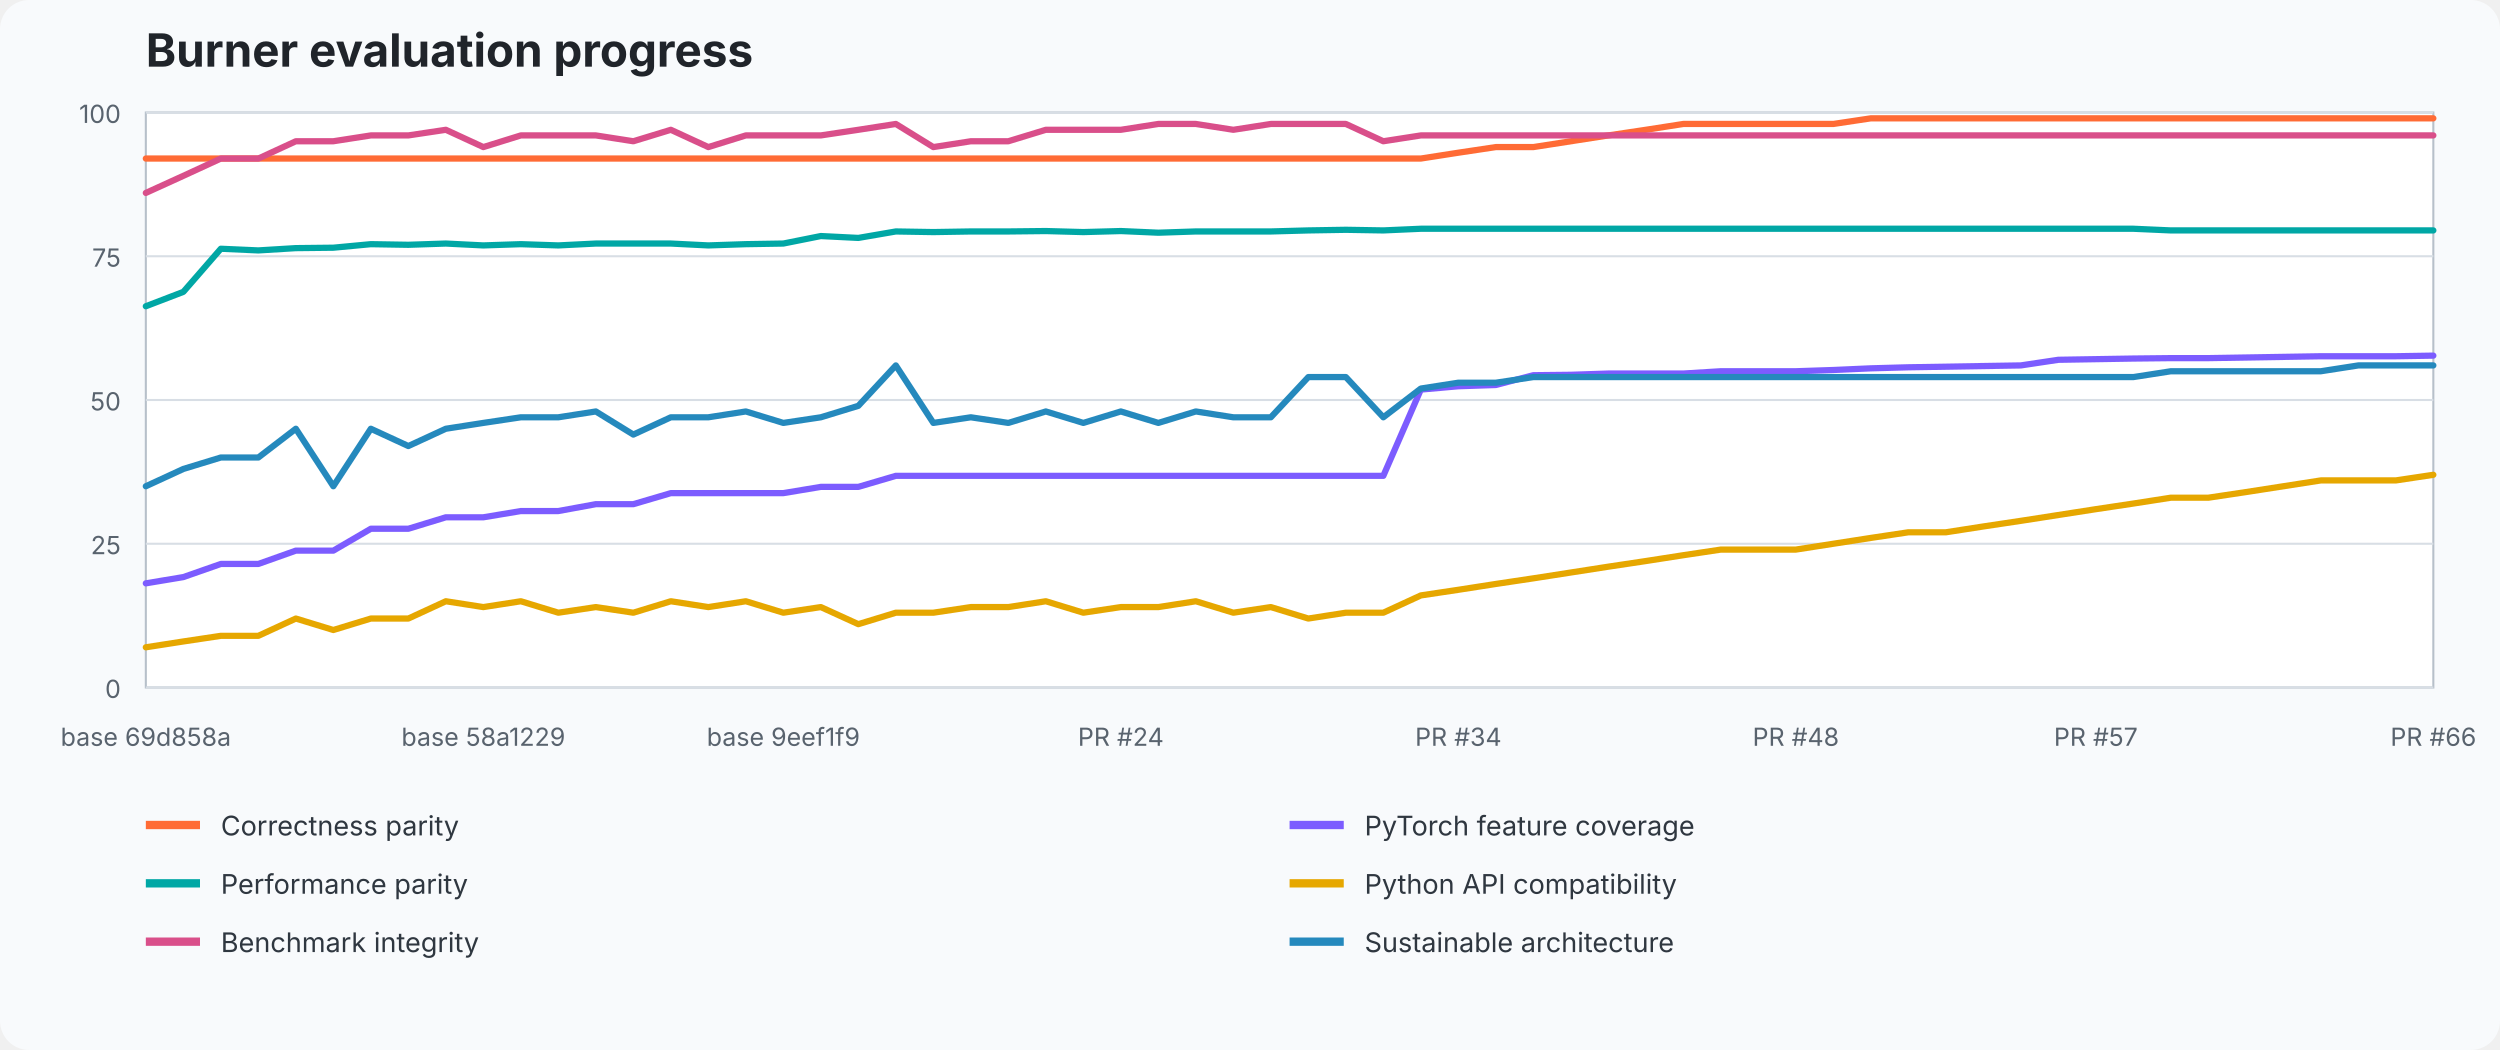
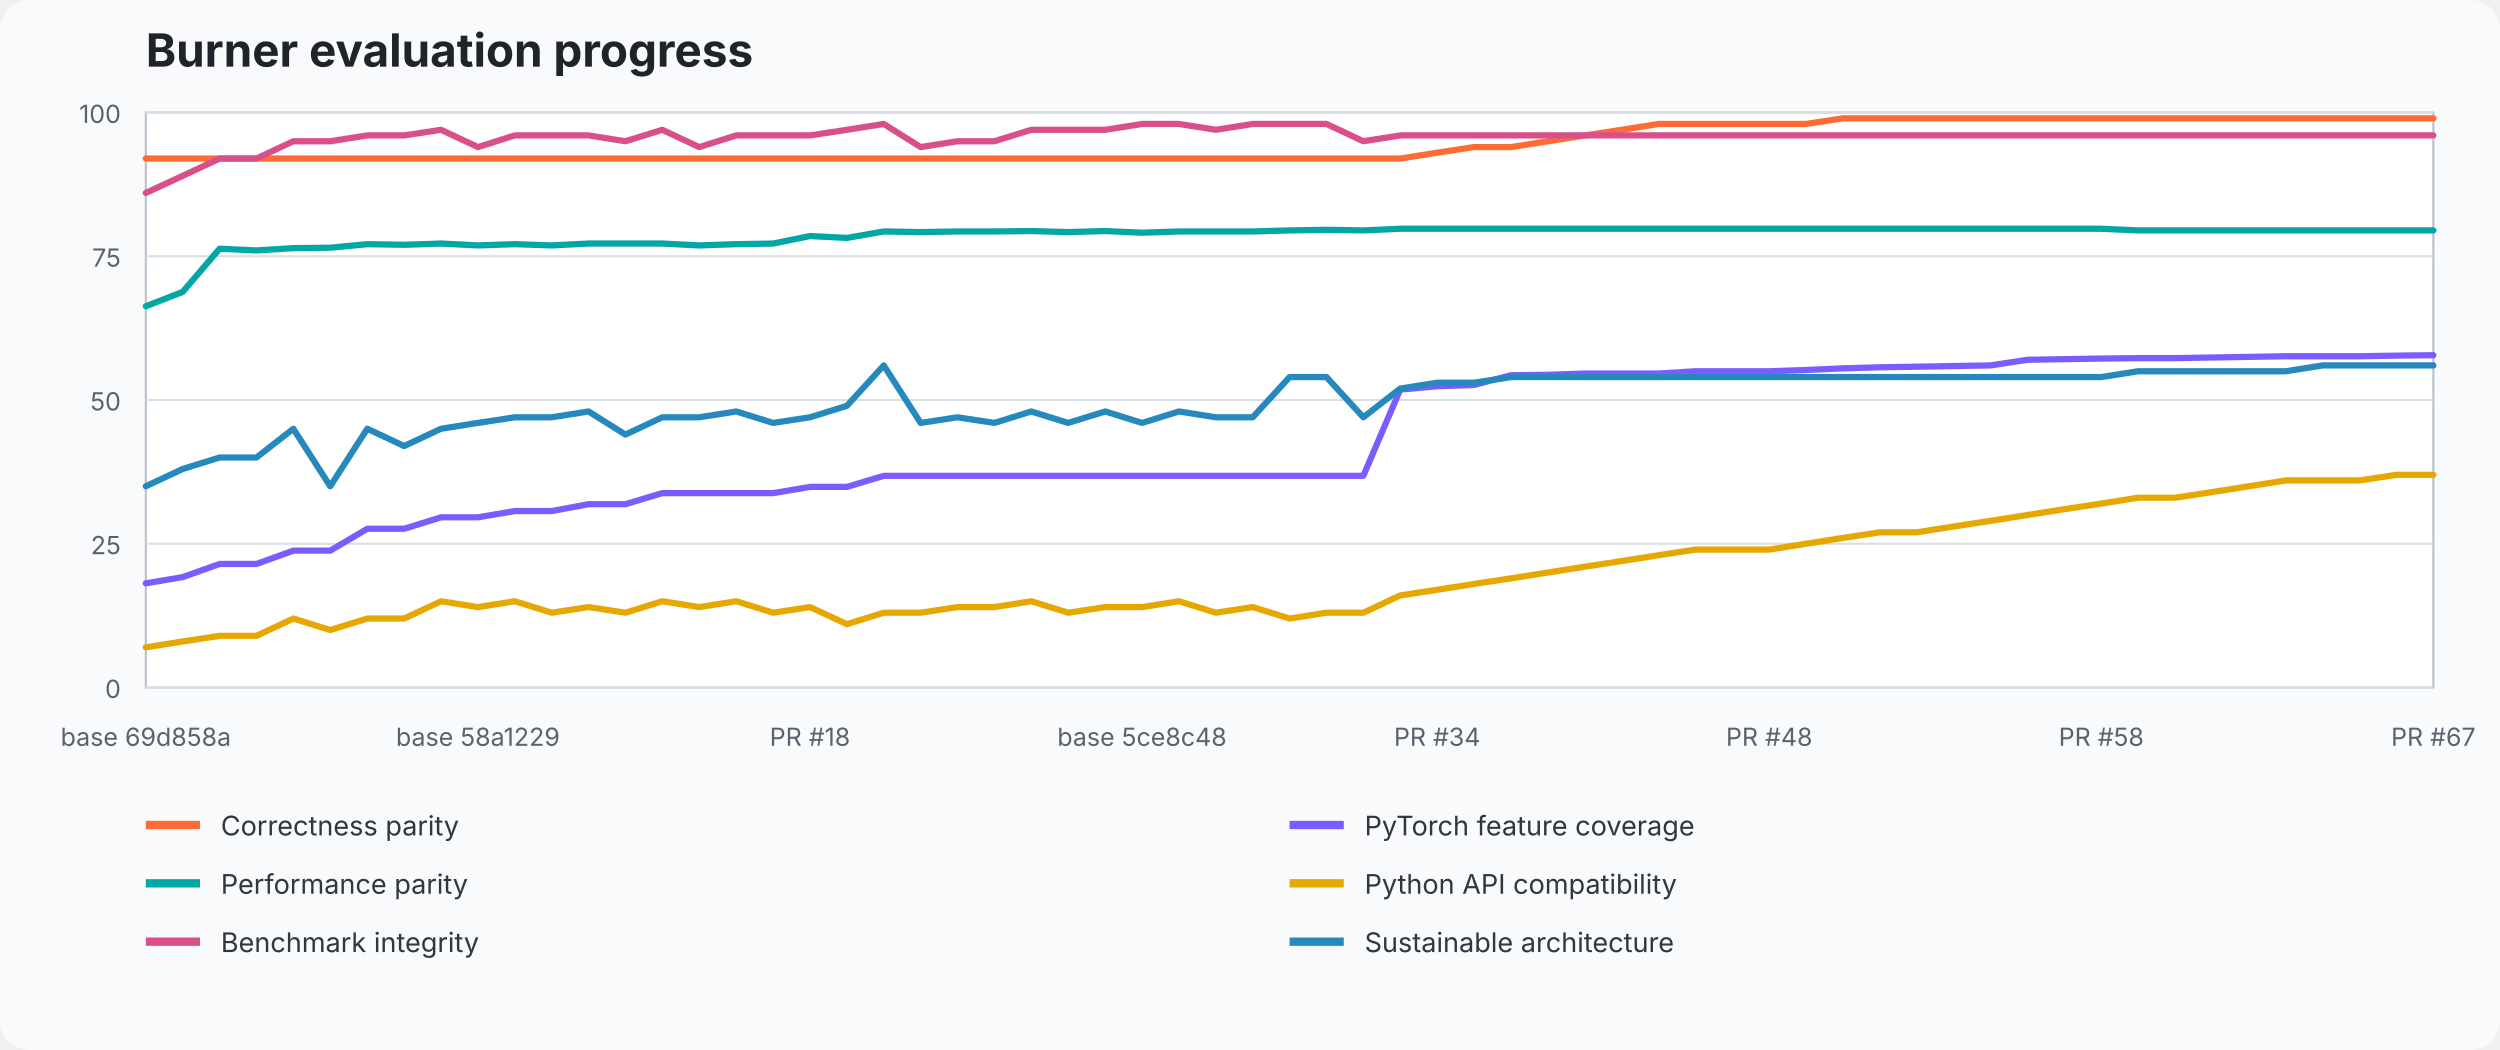
<svg xmlns="http://www.w3.org/2000/svg" width="1200" height="504" viewBox="0 0 1200 504" role="img" aria-labelledby="title desc">
  <style>text{font-family:ui-sans-serif,system-ui,-apple-system,BlinkMacSystemFont,"Segoe UI",sans-serif}.title{font-size:22px;font-weight:700;fill:#20242a}.axis{font-size:12px;fill:#59636e}.legend{font-size:13px;fill:#2f3740}.grid{stroke:#d8dee5;stroke-width:1}.plot{fill:#fff;stroke:#b7c0ca}</style>
  <rect width="100%" height="100%" fill="#f8fafc" rx="14" />
  <text x="70" y="32" class="title">Burner evaluation progress</text>
  <rect x="70" y="54" width="1098" height="276" class="plot" />
  <line x1="70" y1="330" x2="1168" y2="330" class="grid" />
  <text x="58" y="335" text-anchor="end" class="axis">0</text>
  <line x1="70" y1="261" x2="1168" y2="261" class="grid" />
  <text x="58" y="266" text-anchor="end" class="axis">25</text>
  <line x1="70" y1="192" x2="1168" y2="192" class="grid" />
  <text x="58" y="197" text-anchor="end" class="axis">50</text>
  <line x1="70" y1="123" x2="1168" y2="123" class="grid" />
  <text x="58" y="128" text-anchor="end" class="axis">75</text>
  <line x1="70" y1="54" x2="1168" y2="54" class="grid" />
  <text x="58" y="59" text-anchor="end" class="axis">100</text>
-   <polyline points="70.0,76.1 88.0,76.1 106.0,76.1 124.0,76.1 142.0,76.1 160.0,76.1 178.0,76.1 196.0,76.1 214.0,76.1 232.0,76.1 250.0,76.1 268.0,76.1 286.0,76.1 304.0,76.1 322.0,76.1 340.0,76.1 358.0,76.1 376.0,76.1 394.0,76.1 412.0,76.1 430.0,76.1 448.0,76.1 466.0,76.1 484.0,76.1 502.0,76.1 520.0,76.1 538.0,76.1 556.0,76.1 574.0,76.1 592.0,76.1 610.0,76.1 628.0,76.1 646.0,76.1 664.0,76.1 682.0,76.1 700.0,73.3 718.0,70.6 736.0,70.6 754.0,67.8 772.0,65.0 790.0,62.3 808.0,59.5 826.0,59.5 844.0,59.5 862.0,59.5 880.0,59.5 898.0,56.8 916.0,56.8 934.0,56.8 952.0,56.8 970.0,56.8 988.0,56.8 1006.0,56.8 1024.0,56.8 1042.0,56.8 1060.0,56.8 1078.0,56.8 1096.0,56.8 1114.0,56.8 1132.0,56.8 1150.0,56.8 1168.0,56.8" fill="none" stroke="#ff6b35" stroke-width="3" stroke-linejoin="round" stroke-linecap="round" />
-   <polyline points="70.0,280.0 88.0,277.0 106.0,270.7 124.0,270.7 142.0,264.3 160.0,264.3 178.0,253.8 196.0,253.8 214.0,248.3 232.0,248.3 250.0,245.3 268.0,245.3 286.0,242.0 304.0,242.0 322.0,236.7 340.0,236.7 358.0,236.7 376.0,236.7 394.0,233.7 412.0,233.7 430.0,228.4 448.0,228.4 466.0,228.4 484.0,228.4 502.0,228.4 520.0,228.4 538.0,228.4 556.0,228.4 574.0,228.4 592.0,228.4 610.0,228.4 628.0,228.4 646.0,228.4 664.0,228.4 682.0,187.0 700.0,185.4 718.0,184.8 736.0,180.1 754.0,179.9 772.0,179.3 790.0,179.3 808.0,179.3 826.0,178.2 844.0,178.2 862.0,178.2 880.0,177.6 898.0,176.8 916.0,176.3 934.0,176.0 952.0,175.7 970.0,175.4 988.0,172.7 1006.0,172.4 1024.0,172.1 1042.0,171.9 1060.0,171.9 1078.0,171.6 1096.0,171.3 1114.0,171.0 1132.0,171.0 1150.0,171.0 1168.0,170.7" fill="none" stroke="#7c5cff" stroke-width="3" stroke-linejoin="round" stroke-linecap="round" />
-   <polyline points="70.0,147.0 88.0,140.1 106.0,119.4 124.0,120.2 142.0,119.1 160.0,118.9 178.0,117.2 196.0,117.5 214.0,116.9 232.0,117.8 250.0,117.2 268.0,117.8 286.0,116.9 304.0,116.9 322.0,116.9 340.0,117.8 358.0,117.2 376.0,116.9 394.0,113.3 412.0,114.2 430.0,111.1 448.0,111.4 466.0,111.1 484.0,111.1 502.0,110.9 520.0,111.4 538.0,110.9 556.0,111.7 574.0,111.1 592.0,111.1 610.0,111.1 628.0,110.6 646.0,110.3 664.0,110.6 682.0,109.8 700.0,109.8 718.0,109.8 736.0,109.8 754.0,109.8 772.0,109.8 790.0,109.8 808.0,109.8 826.0,109.8 844.0,109.8 862.0,109.8 880.0,109.8 898.0,109.8 916.0,109.8 934.0,109.8 952.0,109.8 970.0,109.8 988.0,109.8 1006.0,109.8 1024.0,109.8 1042.0,110.6 1060.0,110.6 1078.0,110.6 1096.0,110.6 1114.0,110.6 1132.0,110.6 1150.0,110.6 1168.0,110.6" fill="none" stroke="#00a7a5" stroke-width="3" stroke-linejoin="round" stroke-linecap="round" />
-   <polyline points="70.0,310.7 88.0,307.9 106.0,305.2 124.0,305.2 142.0,296.9 160.0,302.4 178.0,296.9 196.0,296.9 214.0,288.6 232.0,291.4 250.0,288.6 268.0,294.1 286.0,291.4 304.0,294.1 322.0,288.6 340.0,291.4 358.0,288.6 376.0,294.1 394.0,291.4 412.0,299.6 430.0,294.1 448.0,294.1 466.0,291.4 484.0,291.4 502.0,288.6 520.0,294.1 538.0,291.4 556.0,291.4 574.0,288.6 592.0,294.1 610.0,291.4 628.0,296.9 646.0,294.1 664.0,294.1 682.0,285.8 700.0,283.1 718.0,280.3 736.0,277.6 754.0,274.8 772.0,272.0 790.0,269.3 808.0,266.5 826.0,263.8 844.0,263.8 862.0,263.8 880.0,261.0 898.0,258.2 916.0,255.5 934.0,255.5 952.0,252.7 970.0,250.0 988.0,247.2 1006.0,244.4 1024.0,241.7 1042.0,238.9 1060.0,238.9 1078.0,236.2 1096.0,233.4 1114.0,230.6 1132.0,230.6 1150.0,230.6 1168.0,227.9" fill="none" stroke="#e6a700" stroke-width="3" stroke-linejoin="round" stroke-linecap="round" />
-   <polyline points="70.0,92.6 88.0,84.4 106.0,76.1 124.0,76.1 142.0,67.8 160.0,67.8 178.0,65.0 196.0,65.0 214.0,62.3 232.0,70.6 250.0,65.0 268.0,65.0 286.0,65.0 304.0,67.8 322.0,62.3 340.0,70.6 358.0,65.0 376.0,65.0 394.0,65.0 412.0,62.3 430.0,59.5 448.0,70.6 466.0,67.8 484.0,67.8 502.0,62.3 520.0,62.3 538.0,62.3 556.0,59.5 574.0,59.5 592.0,62.3 610.0,59.5 628.0,59.5 646.0,59.5 664.0,67.8 682.0,65.0 700.0,65.0 718.0,65.0 736.0,65.0 754.0,65.0 772.0,65.0 790.0,65.0 808.0,65.0 826.0,65.0 844.0,65.0 862.0,65.0 880.0,65.0 898.0,65.0 916.0,65.0 934.0,65.0 952.0,65.0 970.0,65.0 988.0,65.0 1006.0,65.0 1024.0,65.0 1042.0,65.0 1060.0,65.0 1078.0,65.0 1096.0,65.0 1114.0,65.0 1132.0,65.0 1150.0,65.0 1168.0,65.0" fill="none" stroke="#d94f8a" stroke-width="3" stroke-linejoin="round" stroke-linecap="round" />
-   <polyline points="70.0,233.4 88.0,225.1 106.0,219.6 124.0,219.6 142.0,205.8 160.0,233.4 178.0,205.8 196.0,214.1 214.0,205.8 232.0,203.0 250.0,200.3 268.0,200.3 286.0,197.5 304.0,208.6 322.0,200.3 340.0,200.3 358.0,197.5 376.0,203.0 394.0,200.3 412.0,194.8 430.0,175.4 448.0,203.0 466.0,200.3 484.0,203.0 502.0,197.5 520.0,203.0 538.0,197.5 556.0,203.0 574.0,197.5 592.0,200.3 610.0,200.3 628.0,181.0 646.0,181.0 664.0,200.3 682.0,186.5 700.0,183.7 718.0,183.7 736.0,181.0 754.0,181.0 772.0,181.0 790.0,181.0 808.0,181.0 826.0,181.0 844.0,181.0 862.0,181.0 880.0,181.0 898.0,181.0 916.0,181.0 934.0,181.0 952.0,181.0 970.0,181.0 988.0,181.0 1006.0,181.0 1024.0,181.0 1042.0,178.2 1060.0,178.2 1078.0,178.2 1096.0,178.2 1114.0,178.2 1132.0,175.4 1150.0,175.4 1168.0,175.4" fill="none" stroke="#2589bd" stroke-width="3" stroke-linejoin="round" stroke-linecap="round" />
+   <polyline points="70.0,76.1 87.7,76.1 105.4,76.1 123.1,76.1 140.8,76.1 158.5,76.1 176.3,76.1 194.0,76.1 211.7,76.1 229.4,76.1 247.1,76.1 264.8,76.1 282.5,76.1 300.2,76.1 317.9,76.1 335.6,76.1 353.4,76.1 371.1,76.1 388.8,76.1 406.5,76.1 424.2,76.1 441.9,76.1 459.6,76.1 477.3,76.1 495.0,76.1 512.7,76.1 530.5,76.1 548.2,76.1 565.9,76.1 583.6,76.1 601.3,76.1 619.0,76.1 636.7,76.1 654.4,76.1 672.1,76.1 689.8,73.3 707.5,70.6 725.3,70.6 743.0,67.8 760.7,65.0 778.4,62.3 796.1,59.5 813.8,59.5 831.5,59.5 849.2,59.5 866.9,59.5 884.6,56.8 902.4,56.8 920.1,56.8 937.8,56.8 955.5,56.8 973.2,56.8 990.9,56.8 1008.6,56.8 1026.3,56.8 1044.0,56.8 1061.7,56.8 1079.5,56.8 1097.2,56.8 1114.9,56.8 1132.6,56.8 1150.3,56.8 1168.0,56.8" fill="none" stroke="#ff6b35" stroke-width="3" stroke-linejoin="round" stroke-linecap="round" />
+   <polyline points="70.0,280.0 87.7,277.0 105.4,270.7 123.1,270.7 140.8,264.3 158.5,264.3 176.3,253.8 194.0,253.8 211.7,248.3 229.4,248.3 247.1,245.3 264.8,245.3 282.5,242.0 300.2,242.0 317.9,236.7 335.6,236.7 353.4,236.7 371.1,236.7 388.8,233.7 406.5,233.7 424.2,228.4 441.9,228.4 459.6,228.4 477.3,228.4 495.0,228.4 512.7,228.4 530.5,228.4 548.2,228.4 565.9,228.4 583.6,228.4 601.3,228.4 619.0,228.4 636.7,228.4 654.4,228.4 672.1,187.0 689.8,185.4 707.5,184.8 725.3,180.1 743.0,179.9 760.7,179.3 778.4,179.3 796.1,179.3 813.8,178.2 831.5,178.2 849.2,178.2 866.9,177.6 884.6,176.8 902.4,176.3 920.1,176.0 937.8,175.7 955.5,175.4 973.2,172.7 990.9,172.4 1008.6,172.1 1026.3,171.9 1044.0,171.9 1061.7,171.6 1079.5,171.3 1097.2,171.0 1114.9,171.0 1132.6,171.0 1150.3,170.7 1168.0,170.5" fill="none" stroke="#7c5cff" stroke-width="3" stroke-linejoin="round" stroke-linecap="round" />
+   <polyline points="70.0,147.0 87.7,140.1 105.4,119.4 123.1,120.2 140.8,119.1 158.5,118.9 176.3,117.2 194.0,117.5 211.7,116.9 229.4,117.8 247.1,117.2 264.8,117.8 282.5,116.9 300.2,116.9 317.9,116.9 335.6,117.8 353.4,117.2 371.1,116.9 388.8,113.3 406.5,114.2 424.2,111.1 441.9,111.4 459.6,111.1 477.3,111.1 495.0,110.9 512.7,111.4 530.5,110.9 548.2,111.7 565.9,111.1 583.6,111.1 601.3,111.1 619.0,110.6 636.7,110.3 654.4,110.6 672.1,109.8 689.8,109.8 707.5,109.8 725.3,109.8 743.0,109.8 760.7,109.8 778.4,109.8 796.1,109.8 813.8,109.8 831.5,109.8 849.2,109.8 866.9,109.8 884.6,109.8 902.4,109.8 920.1,109.8 937.8,109.8 955.5,109.8 973.2,109.8 990.9,109.8 1008.6,109.8 1026.3,110.6 1044.0,110.6 1061.7,110.6 1079.5,110.6 1097.2,110.6 1114.9,110.6 1132.6,110.6 1150.3,110.6 1168.0,110.6" fill="none" stroke="#00a7a5" stroke-width="3" stroke-linejoin="round" stroke-linecap="round" />
+   <polyline points="70.0,310.7 87.7,307.9 105.4,305.2 123.1,305.2 140.8,296.9 158.5,302.4 176.3,296.9 194.0,296.9 211.7,288.6 229.4,291.4 247.1,288.6 264.8,294.1 282.5,291.4 300.2,294.1 317.9,288.6 335.6,291.4 353.4,288.6 371.1,294.1 388.8,291.4 406.5,299.6 424.2,294.1 441.9,294.1 459.6,291.4 477.3,291.4 495.0,288.6 512.7,294.1 530.5,291.4 548.2,291.4 565.9,288.6 583.6,294.1 601.3,291.4 619.0,296.9 636.7,294.1 654.4,294.1 672.1,285.8 689.8,283.1 707.5,280.3 725.3,277.6 743.0,274.8 760.7,272.0 778.4,269.3 796.1,266.5 813.8,263.8 831.5,263.8 849.2,263.8 866.9,261.0 884.6,258.2 902.4,255.5 920.1,255.5 937.8,252.7 955.5,250.0 973.2,247.2 990.9,244.4 1008.6,241.7 1026.3,238.9 1044.0,238.9 1061.7,236.2 1079.5,233.4 1097.2,230.6 1114.9,230.6 1132.6,230.6 1150.3,227.9 1168.0,227.9" fill="none" stroke="#e6a700" stroke-width="3" stroke-linejoin="round" stroke-linecap="round" />
+   <polyline points="70.0,92.6 87.7,84.4 105.4,76.1 123.1,76.1 140.8,67.8 158.5,67.8 176.3,65.0 194.0,65.0 211.7,62.3 229.4,70.6 247.1,65.0 264.8,65.0 282.5,65.0 300.2,67.8 317.9,62.3 335.6,70.6 353.4,65.0 371.1,65.0 388.8,65.0 406.5,62.3 424.2,59.5 441.9,70.6 459.6,67.8 477.3,67.8 495.0,62.3 512.7,62.3 530.5,62.3 548.2,59.5 565.9,59.5 583.6,62.3 601.3,59.5 619.0,59.5 636.7,59.5 654.4,67.8 672.1,65.0 689.8,65.0 707.5,65.0 725.3,65.0 743.0,65.0 760.7,65.0 778.4,65.0 796.1,65.0 813.8,65.0 831.5,65.0 849.2,65.0 866.9,65.0 884.6,65.0 902.4,65.0 920.1,65.0 937.8,65.0 955.5,65.0 973.2,65.0 990.9,65.0 1008.6,65.0 1026.3,65.0 1044.0,65.0 1061.7,65.0 1079.5,65.0 1097.2,65.0 1114.9,65.0 1132.6,65.0 1150.3,65.0 1168.0,65.0" fill="none" stroke="#d94f8a" stroke-width="3" stroke-linejoin="round" stroke-linecap="round" />
+   <polyline points="70.0,233.4 87.7,225.1 105.4,219.6 123.1,219.6 140.8,205.8 158.5,233.4 176.3,205.8 194.0,214.1 211.7,205.8 229.4,203.0 247.1,200.3 264.8,200.3 282.5,197.5 300.2,208.6 317.9,200.3 335.6,200.3 353.4,197.5 371.1,203.0 388.8,200.3 406.5,194.8 424.2,175.4 441.9,203.0 459.6,200.3 477.3,203.0 495.0,197.5 512.7,203.0 530.5,197.5 548.2,203.0 565.9,197.5 583.6,200.3 601.3,200.3 619.0,181.0 636.7,181.0 654.4,200.3 672.1,186.5 689.8,183.7 707.5,183.7 725.3,181.0 743.0,181.0 760.7,181.0 778.4,181.0 796.1,181.0 813.8,181.0 831.5,181.0 849.2,181.0 866.9,181.0 884.6,181.0 902.4,181.0 920.1,181.0 937.8,181.0 955.5,181.0 973.2,181.0 990.9,181.0 1008.6,181.0 1026.3,178.2 1044.0,178.2 1061.7,178.2 1079.5,178.2 1097.2,178.2 1114.9,175.4 1132.6,175.4 1150.3,175.4 1168.0,175.4" fill="none" stroke="#2589bd" stroke-width="3" stroke-linejoin="round" stroke-linecap="round" />
  <text x="70" y="358" text-anchor="middle" class="axis">base 69d858a</text>
-   <text x="232" y="358" text-anchor="middle" class="axis">base 58a1229</text>
-   <text x="376" y="358" text-anchor="middle" class="axis">base 9eef1f9</text>
-   <text x="538" y="358" text-anchor="middle" class="axis">PR #24</text>
-   <text x="700" y="358" text-anchor="middle" class="axis">PR #34</text>
-   <text x="862" y="358" text-anchor="middle" class="axis">PR #48</text>
-   <text x="1006" y="358" text-anchor="middle" class="axis">PR #57</text>
-   <text x="1168" y="358" text-anchor="middle" class="axis">PR #66</text>
+   <text x="229.387" y="358" text-anchor="middle" class="axis">base 58a1229</text>
+   <text x="388.774" y="358" text-anchor="middle" class="axis">PR #18</text>
+   <text x="548.161" y="358" text-anchor="middle" class="axis">base 5ce8c48</text>
+   <text x="689.839" y="358" text-anchor="middle" class="axis">PR #34</text>
+   <text x="849.226" y="358" text-anchor="middle" class="axis">PR #48</text>
+   <text x="1008.613" y="358" text-anchor="middle" class="axis">PR #58</text>
+   <text x="1168" y="358" text-anchor="middle" class="axis">PR #67</text>
  <line x1="70" y1="396" x2="96" y2="396" stroke="#ff6b35" stroke-width="4" />
  <text x="106" y="401" class="legend">Correctness parity</text>
  <line x1="619" y1="396" x2="645" y2="396" stroke="#7c5cff" stroke-width="4" />
  <text x="655" y="401" class="legend">PyTorch feature coverage</text>
  <line x1="70" y1="424" x2="96" y2="424" stroke="#00a7a5" stroke-width="4" />
  <text x="106" y="429" class="legend">Performance parity</text>
  <line x1="619" y1="424" x2="645" y2="424" stroke="#e6a700" stroke-width="4" />
  <text x="655" y="429" class="legend">Python API compatibility</text>
  <line x1="70" y1="452" x2="96" y2="452" stroke="#d94f8a" stroke-width="4" />
  <text x="106" y="457" class="legend">Benchmark integrity</text>
  <line x1="619" y1="452" x2="645" y2="452" stroke="#2589bd" stroke-width="4" />
  <text x="655" y="457" class="legend">Sustainable architecture</text>
</svg>
